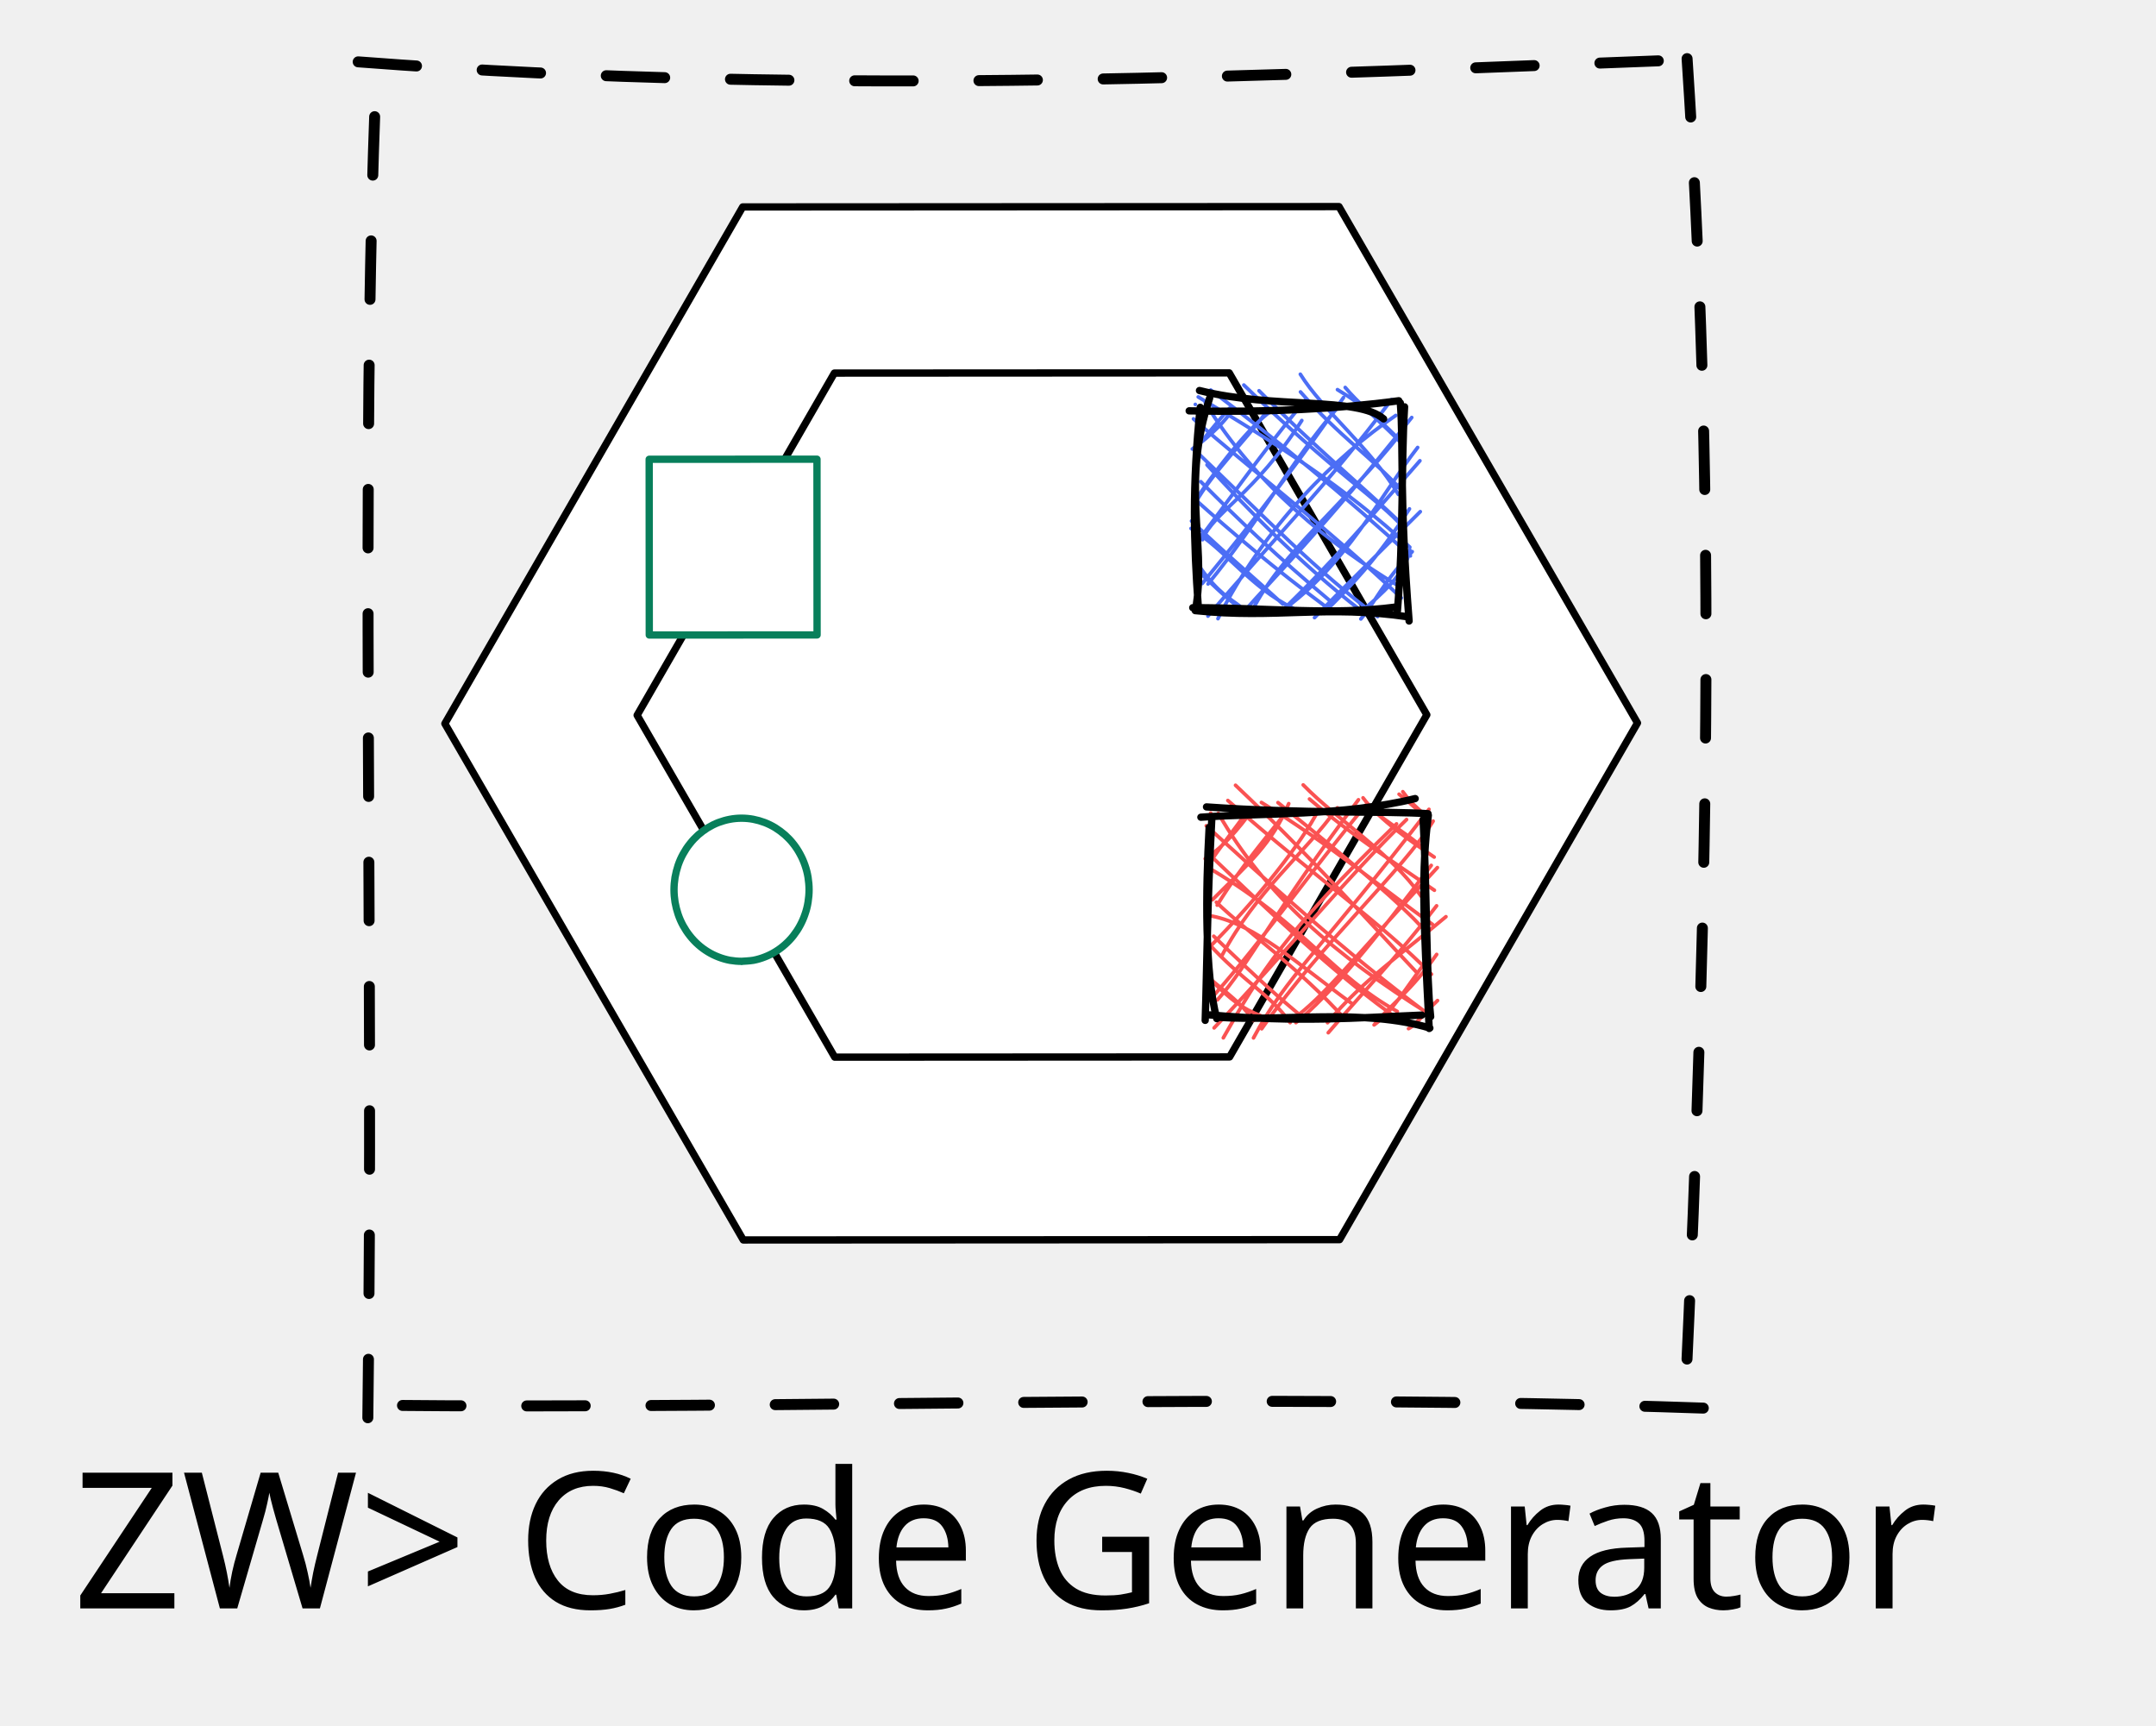
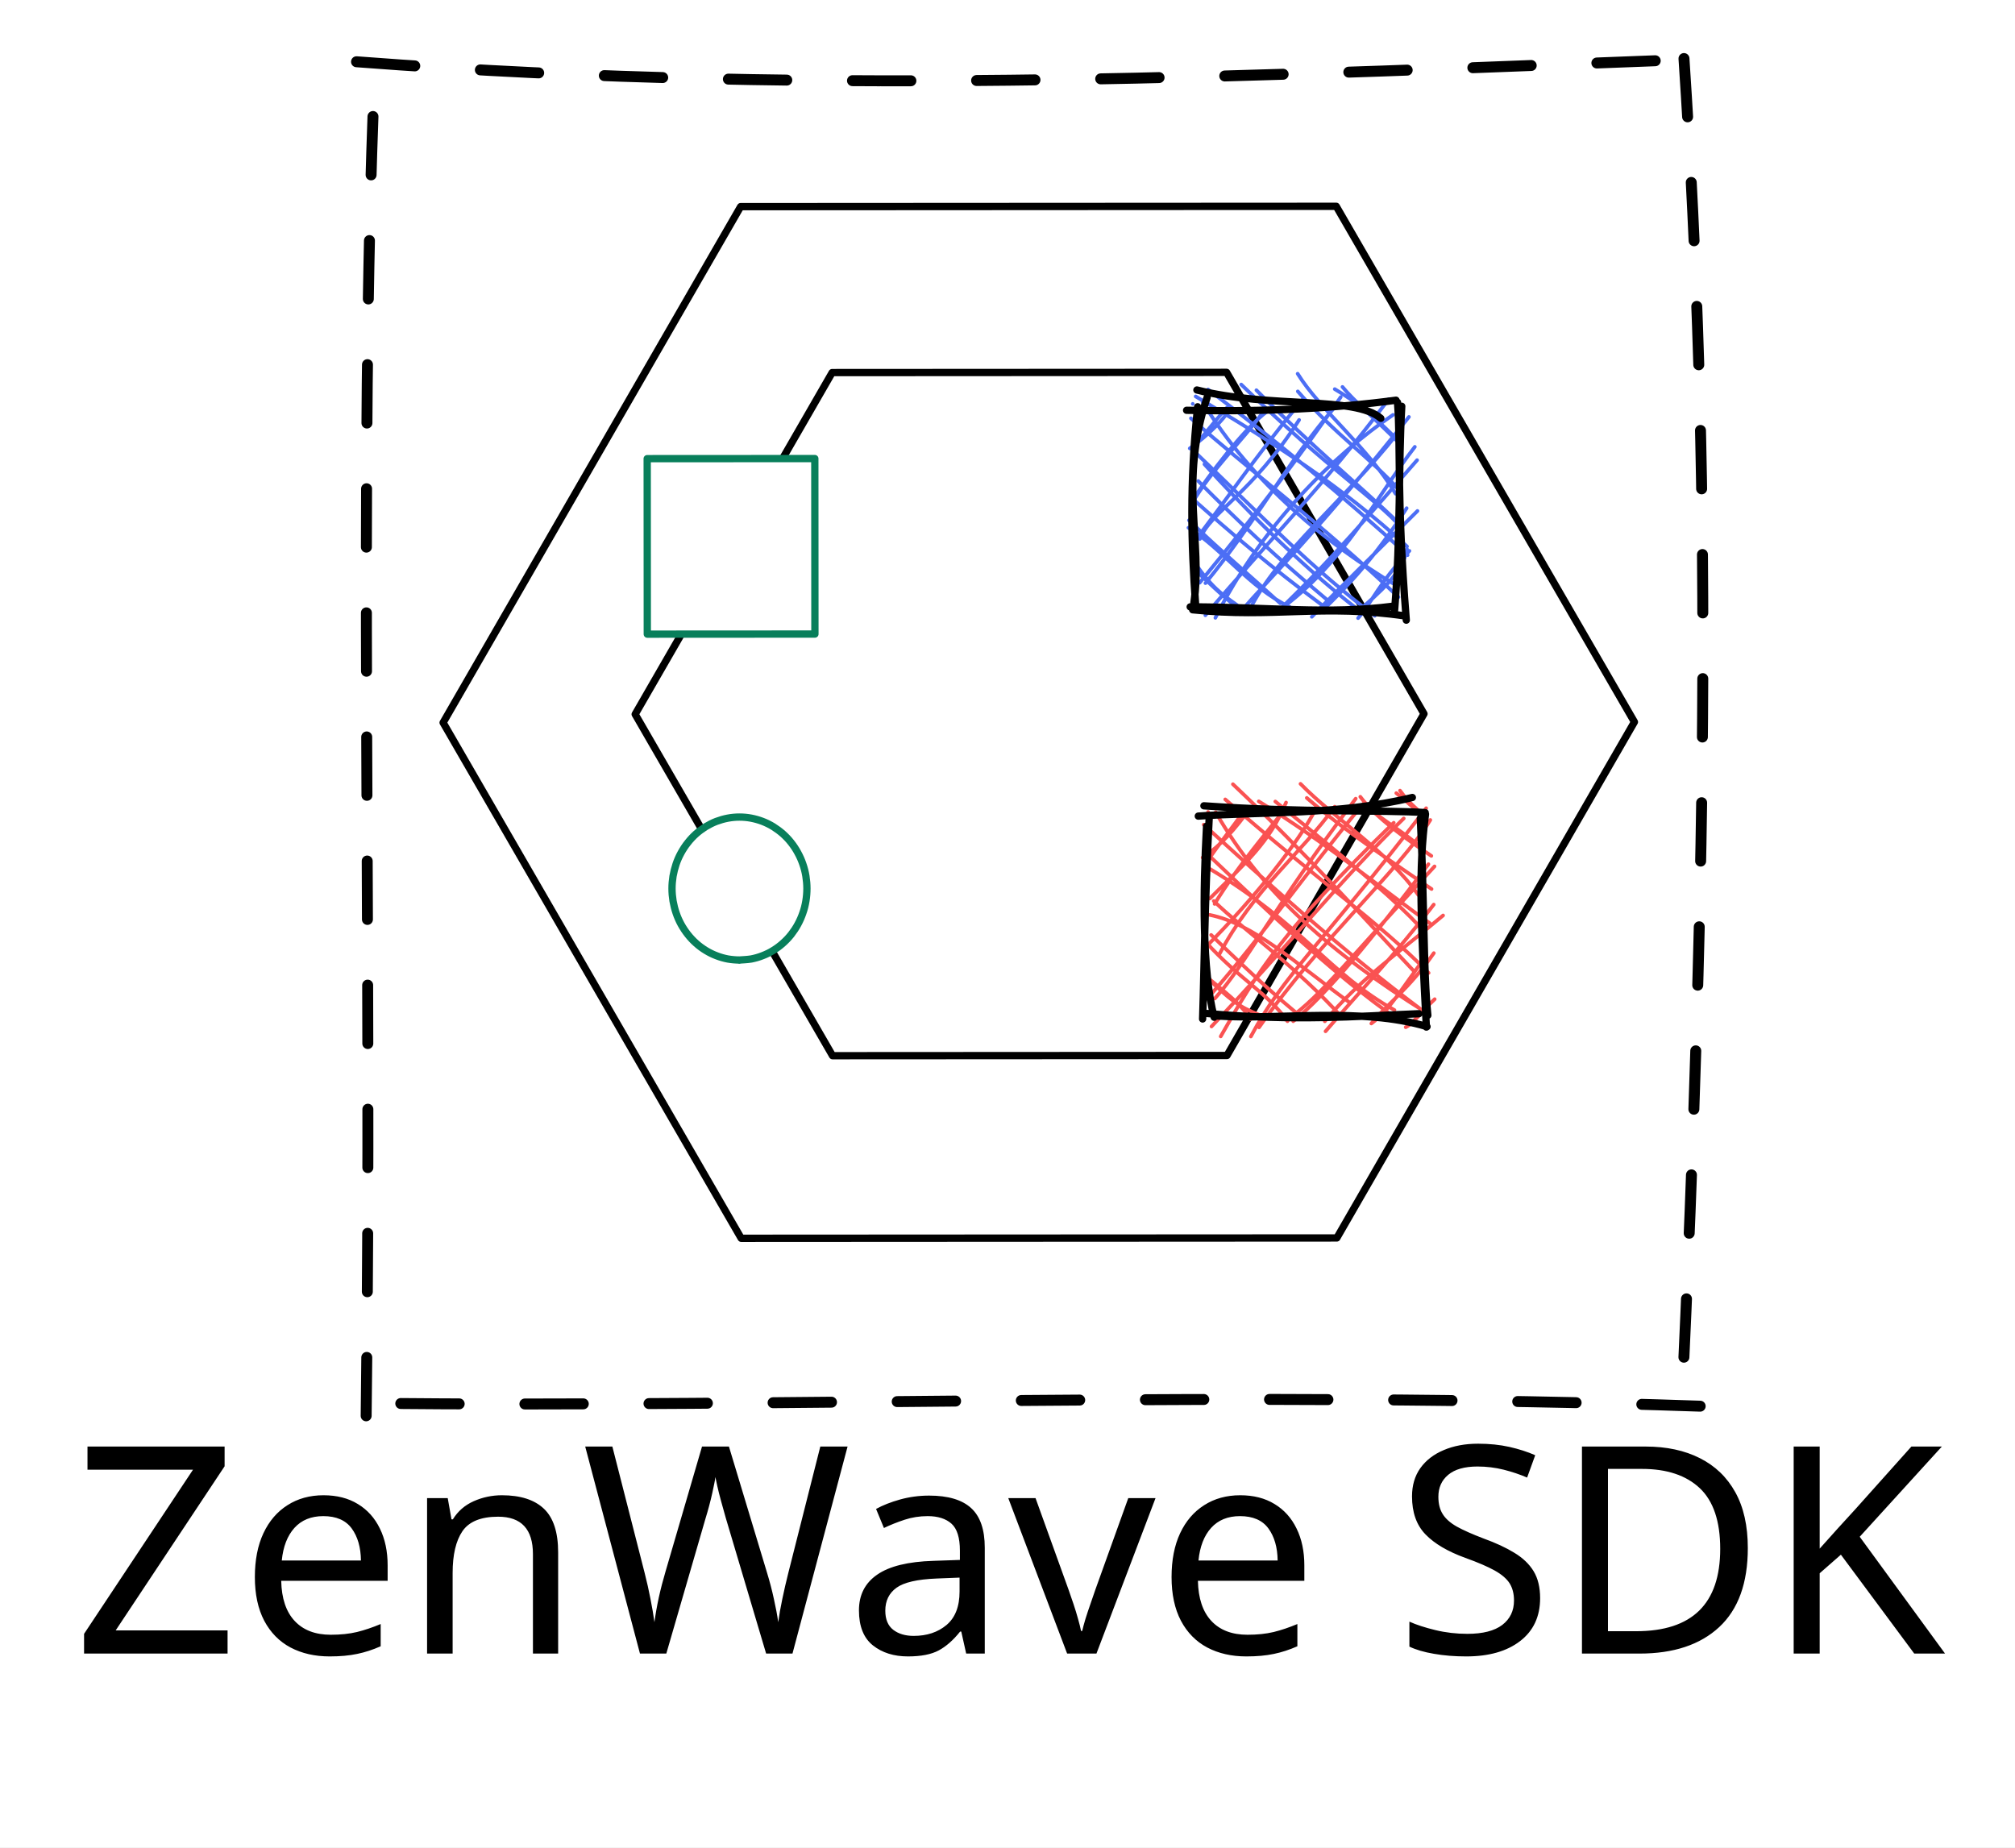
- <svg xmlns="http://www.w3.org/2000/svg" version="1.1" viewBox="0 0 295 236.029" width="295" height="236.029">
+ <svg xmlns="http://www.w3.org/2000/svg" version="1.1" viewBox="0 0 276.008 253.072" width="276.008" height="253.072">
  
-   eyJ2ZXJzaW9uIjoiMSIsImVuY29kaW5nIjoiYnN0cmluZyIsImNvbXByZXNzZWQiOnRydWUsImVuY29kZWQiOiJ4nO1aa1Piylx1MDAxNv3ur7A4X4dMv1x1MDAxZlN17y15qYCP4S23TllcdTAwMTFcdTAwMWGIXHUwMDA0gknja2r++9lBh1x1MDAwNFBxRqfOsepglZLe3Z2V7r3W3rvjt53d3Yy9m5nMl92Mue25vtdcdTAwMGbdm8ynuP3ahJFcdTAwMTdMwURcdTAwMTbXUTBcdTAwMGZ7i54ja2fRl8+fJ244Nnbmuz3jXFx70dz1Izvve4HTXHUwMDBiJp89aybR/+Lfx+7E/GdcdTAwMTZM+jZ0kptkTd+zQfhwL+ObiZnaXGJm/z9cXO/uflv8TqFcdTAwMGJNz7rToW9cdTAwMTZcdTAwMDNcdTAwMTamXHUwMDA0IMaarjdcdTAwMWZcdTAwMDfTXHUwMDA1WqZcdTAwMTXDTCi17OBFXHUwMDA1uJ81fbBcdTAwMGVcdTAwMDCzSSxxU6ZrvK9cdTAwMTaFTYo613ulXHUwMDEz3qn2iiq57cDz/bq981x1MDAxN7CiXHUwMDAwniaxRTZcZsam7fXtKIa11r5cdTAwMWPVd6ORSVxyXHUwMDBig/lwNDVRtDIomLk9z97FbVxiLVtcdTAwMWZcdTAwMTbhy27Sclx1MDAwYleCXHUwMDBiXHUwMDA3XHUwMDExJlx0QoQjzpPliMdcdTAwMTOKXHUwMDFjxlx1MDAxMMdcdTAwMDRzTlx1MDAwNOJsXHJZPvBhK1x1MDAwMNlcdTAwMWZo8UmgXbi98Vx1MDAxMPBN+8s+NnSn0cxccmHDkn43P55ZkfhWSFxuolxi3CpcdTAwMDEyMt5wZF/sXHUwMDEymcWmYM0xXHUwMDE1mlx1MDAxMLm0xFx1MDAxMGaH/cRBXHUwMDE2rcVs1a9cdTAwMTXrjaBxXFy408FcdTAwMWVvXbUul5hiVPnGcVx1MDAxMJXPmjJbu1x1MDAxY15aU0NcdTAwMDeVdIfhRdM7rp93ylx1MDAwNa80XHUwMDFj2Fqpe3BYT3dQo1x1MDAxMuflg3xrlFx1MDAwYm6i0uhcdTAwMTQ3c63Mo/3P9VxyXHUwMDFlueHscVx1MDAxZjNRfJFayHhccovrfp729ZRcdTAwMGKOj1x1MDAxNard8tHJoNApdt168VwiW0/jTlx1MDAxMcNccsPgJrO0fP/00rxu5Sw/of3+YXlm8+buVLXaPfO6eTdcdTAwMWV5Puu7XHUwMDBmJMJCYFx1MDAwMlx1MDAxYko0XHUwMDExZGn3velcdTAwMTiM07nvJ21Bb5zwbidcdTAwMDV4g/Aw/EmuUyTZc1xcl1ggzTVir+Z6K6hcdTAwMTTGI9aQg9FNKWy6Z2KqJu/K9bVRaaqjV1JcdTAwMWQ7XFxcIkKVklx1MDAxMiOtOFMr3JdMOVJxKSisvyR0nfvSkZorjihjXHUwMDE0pEG8hft/XGZcdTAwMDaDJ0jPsENBg1x1MDAxMVZKXGJEUjuUsF5QXHUwMDA3K8woIUqDIFx1MDAxM7JBe1x1MDAwMT9Kaoa30L6u2vlcXO5grzE7bZxWbO22ay/7XHUwMDFmhfbvSaCk2Y1sPphMPFx1MDAwYlx1MDAxM55cdTAwMDbe1K5cdTAwMGaMrFx1MDAxYtq9mNMj4/bXrWbaf9Y2i6db3YHk227ixIuL5fc/Pz3ZW1wiR3AtONKMgrtQnVx1MDAxZc1Q7KmUKyTBSVx1MDAwNOfsTdNhQlx1MDAxY6pcdTAwMDToXHUwMDA1wUJxrei26VaeZdNht1xyz67DXHUwMDExb4Pz8nw/v1rPbdVO+u9P6zFJYG3oMTynolImXHUwMDFktukxPlx1MDAxOfJSNPBJrTq8yvPcrbvvVj+cXHUwMDFlS4dcdTAwMTOFpdSIa6yWTvmgx4I5sUeB1FFcdTAwMDK7hn+DXHUwMDFla1xuXGI5QVx1MDAxOOKhUlgkXGJcdTAwMTI5RsqBhFx1MDAxMKIph4BJXHUwMDA1TXKtXHUwMDFmckxcYsGUM7EtXHUwMDBiO++LMutmo0a3K1x1MDAwZVF3yLJV9jUtpv/q9YfVayYgtZBcdTAwMDIhkFx1MDAxOcjZkzIr/lx1MDAxMOkgXGY5PFx1MDAxNFdaglx1MDAxN+mtXG704nRcbjuIKqaQgNxfSrpVb1flesOht8rrXHUwMDFhXHUwMDFhmaQtv1x1MDAwNGfLfD+/Wm/S61x1MDAxN1x1MDAwYmbKUvXwmmhTqTVTjL2+YI5aunx6VEX1QXXO7GFx5Lbu7j+YaFx1MDAwYs1cdTAwMWPIP2Fh4OHBh9aSaEVcdTAwMWTYU4XBomH/XqiflVx1MDAxY/CLX9Bswlx1MDAxY8RcdTAwMDBcdTAwMDAkXHUwMDFjXHUwMDE4I1xi6Fx0vqVoQ1x1MDAwNqGhwlx1MDAwMStcdTAwMTdEc5DnXHLRllJRSlmi+P9q9m8sUo3ve7PoaYrJVOBcXKOYVlx1MDAxOEOd81x1MDAxM2dSyphhJ7zq20JLXHUwMDBmp6zYO5Oo9eEoJlx1MDAxZFxyXHUwMDFmrFx1MDAxOaJcdTAwMTKtMoxS8G3CXHUwMDE4l1xujJyt43xcdTAwMDeGYe1wxVx1MDAxMFx1MDAwN0FcdTAwMTecaKmeqlKVwyCAXHUwMDAwRFxypbQgfCMtklxigzZyQv9l2ML0m1x1MDAxOfZiXHUwMDE4Y5g/XHUwMDFixrDGKD5D5K8vPo5cdTAwMWLt80N0f3/gllxu7aNcXOVcdTAwMWGH2b1nSNZcdTAwMGKDKMqOXFzbXHUwMDFivSfVfu30XHUwMDE3+OZoXHUwMDEwXHUwMDE0zjnhWq4zXHUwMDBiO0JIXGZcdTAwMWUvycpB+C/VXHUwMDFiLtyCPFx1MDAxMb60QyTwXHUwMDAyglx1MDAxN5Rcclx1MDAxMISeiF5Af1x1MDAwZeJcdTAwMDApXHUwMDEykcD1XHUwMDE0/1x1MDAxZblcdTAwMDXwIDWSeFvF8Vx1MDAxNWvXTse2W7humD1U3TO20/+HMGN5j5Xj19VT1XRe9+PEd699dDUrhNc392NcdTAwMWVcXNZw2ZZOt1x1MDAxZutunVeIkteo15pcdTAwMTV5dOWWxOx8v9gqv8O8uWbbL9/b9mWJTc+JmVx1MDAwZm8vXHUwMDA3/t94XFz8crqrOHpOJ1x1MDAxNFx1MDAwNGPJkSSvllx0YZrTgzN5qzFcdTAwMTe5q1xcvtapzG8+hExcYu1cdTAwMDD9XHUwMDE24VVBli9WdIJI7kjBNIp7XHUwMDAwg/mbdIL1hFx1MDAxOfAndEI6klGkXHUwMDA1XHUwMDE0XHUwMDE5XFytnFYnQlx1MDAxMVdyUHBcdTAwMDFeTbVkmyfFSFGMYq3bXCJcdTAwMTSX1XFxWIiKXGLnOyybm9fm15NOWlx1MDAwN4yqzb6ipmxXbImii6NmmFx1MDAxZHY+tpKYYYvLcjZSo/1eOVx1MDAxNDbMd1xu9Fx1MDAxZFx1MDAxOD9cdTAwMGbE6L56Ma5UXHUwMDBiJ+hqXCJcdLZXe+8wL6pcXHeO9dlx+zZoNvPexVx1MDAwMF9en/+NSmLNrX1KRCCVePbFXHUwMDEzXHUwMDExXHUwMDE4XCJcdTAwMWZi6NVcItI9Mvm76fnJ/tda7m5cdTAwMTapbIDLXHUwMDE3z4jIP+YlM1x1MDAxNlx1MDAwZSWQXHUwMDFkK1x1MDAxMtNPr+ZcdTAwMTmQjDlcdTAwMTC/KdTHRClM5JtcdTAwMGU2X3zJXGZStalcdTAwMWFcdTAwMTSvy1x1MDAwNEGKcSagVN5cIlx1MDAxM3aAroLmSTs77ElXzYtcdTAwMTeq04jSJO8yc5CvjPwxKnYvXHUwMDBiXbebL+9cdTAwMGZXkvnujbhsXHUwMDE0h1eF3LTf4Vx1MDAxN1TXOzbdoU0u6sXuVb523Vx1MDAxY3erd1x1MDAwMem2R+zj5eqJg1x1MDAwNlNb9+5cdTAwMTfOz6Gso5B7UiyUoDz19i/uVXInnr9IRJfNXHUwMDBiisUkaP93N1x1MDAxZvTN7r6ZmtD98e8gjz5cdTAwMTGZxTuH+Fx1MDAwNisj93xvXHUwMDE4XHUwMDEzMuObwSpTrddz/aXZXHUwMDA2qVXpXHUwMDAxXHUwMDEyXHUwMDE3plx1MDAwYlx1MDAwZjdcdTAwMGVMg9BcdTAwMWJ6U9dvPI/qQTB2XHUwMDFlN1wi485mdVx1MDAwYitcdL1cdTAwMWbkXHUwMDAz/MrrPy5HMnfm2jM3uafL07hC3XlcdTAwMTShmO0m3qpv33e+/1x1MDAwNUbGdfYifQ==
+   eyJ2ZXJzaW9uIjoiMSIsImVuY29kaW5nIjoiYnN0cmluZyIsImNvbXByZXNzZWQiOnRydWUsImVuY29kZWQiOiJ4nO1Za0/bSFx1MDAxNP3Or0Ds18ad96PSakVe5ZFSyFx1MDAwM9KsVpWJJ46JY1x1MDAwN3vCo1X/+15cdTAwMWJcdTAwMWGbXHUwMDEwXGItVCu0XHUwMDA1XHTiuTPjm7n3nHuu/XVjc3PLXs/M1rvNLXM1dMPAS9zLrTfZ+IVJ0iCOwETy6zSeJ8N85tjaWfru7dupm0yMnYXu0DhcdTAwMTdBOnfD1M69IHaG8fRtYM00/Sv7e+BOzZ+zeOrZxCluUjFeYOPk5l4mNFNcdTAwMTPZXHUwMDE0dv9cdTAwMWKuNze/5n9L3iVmaN3IXHUwMDBmTb4gN1x1MDAxNVx1MDAwZWKC2fLwQVx1MDAxY+XeKoUlR1x1MDAwNOPFhCCtw/2s8cA6XHUwMDAyn01hyYa2XHUwMDA2JjiyKOlR1L/Ybn7k/dawoYrbjoIw7NjrMHcrjeHbXHUwMDE0ttQm8cScXHUwMDA0nlx1MDAxZGduLY0vVnluOjalZUk898eRSdM7i+KZO1xm7HU2htBi9OZcdTAwMTDebVx1MDAxNiNXcCW4dITGlFx0hLDAUi2s2XpCtMNcdTAwMTjicE6cXHUwMDEzgThb8qxcdTAwMTaHXHUwMDEwXG7w7Fx1MDAwZpT/XHUwMDE0rp26w4lcdTAwMGb+Rd5ijk3cKJ25XHRcdTAwMDSsmHf5/Tsrkt1cbklBXHUwMDE0gVvRxYyxXHT8sX10SmryoGDNMVx1MDAxNZpcdTAwMTC5sGQuzHa9XCJB8tFGpVx1MDAxNbZcdTAwMWKdbtw9qF/reJtcdTAwMWafXHUwMDFmny18yryqdVx1MDAwZuJ071NPVtpn/pk1bbSzX57gn/aCg87n/l49aPoj225cdTAwMGV2djvlXHRq3OR8b6d2PK7Gl2lzfIh71eOtW/s/5VxiRt5tXHUwMDA0o3lcdTAwMThcdTAwMTbnl1x1MDAxOVx1MDAxYaX0LtbMZ557k4VYKIJcdTAwMTVGmlwiQVx1MDAxNvYwiCbL24XxcFIkbj767c1qxMDylWChSPOHwIK1XHUwMDEyXGJzJvST0XJcdTAwMWPv1ydj1pWj8WUz6bmfRKSmL4qWpVVlsKAnglx1MDAwNTtcXFwiQpWSXHUwMDEyTllxpu6gXHUwMDA3XGLCYVx1MDAxY+xaI0pcdTAwMTRfQlx1MDAwZlx1MDAxNY7UXFxxRFx1MDAxOaOIc/FcdTAwMWP0/DFcdTAwMWGNVsCGYYdiiD9WSlxiRCRbgVx1MDAxYkFcdTAwMWTIXHUwMDEyRlx0UVx1MDAxYTNByD3gXGL4VVIzvFx1MDAwNjhcdTAwMWR1UqtWd7a7s8Pu4b5tX1xy7Jn3P1x1MDAwMk4x7Ka2XHUwMDE2T6eBhVxyXHUwMDBm4yCyy1x1MDAwYlPrJnY7SeLLsXG9ZauJvFx1MDAwN22zbLu7XHUwMDA3X3zaLHI3v1h8/ufNytlcdTAwMTI5gmvBkWZcdTAwMTSyhOryaoayXHUwMDA0pVxcIVx0uSE4Z8/aXHUwMDBlXHUwMDEz4lAgXHUwMDAyyVxiXHUwMDFjMNeKrtvuzne5n6frlleW3Vx1MDAxMc9z5/H9fvy0XHUwMDFlXG7VRvn/XHUwMDBm8zDhcnl4wcOYciyppE9XLfijz5vpKCTtln9e49Ur973bem08zLSDNVNcYmZcdTAwMTCmSqIu52HIqyylgOIogbDhX8DDmoKHnCCMXHUwMDA1XHUwMDAy5Viqg1x1MDAwNVxyI+WAlKJIclx1MDAwZeVC0Fwiit9pmFx1MDAxMFx1MDAwMlx1MDAwMWRinX757Ik9Nqik3cFA7KKBzyotdlQm0d88/X34tfA0XHUwMDAzraAkqHCgXHUwMDE3XHUwMDEwuZqWV1x1MDAxM+kgXGaiVyilJSSPXss8j26nsFx1MDAwM0hcdTAwMDG4XGJcdTAwMTDLUtK1PHuXpu/l8VpaXfJGXHUwMDE2KuWn3Fmz34+f1rN4+tFcdTAwMGWTQil5iKylVFxmXHRJiz5mXHUwMDFkV6fHeu/wQ1x1MDAwYnVGrTmzu42xe3z95ZVxtdDCgeBo4GzCIHmWNDP0eFx1MDAxMFOAPERcdTAwMGXi90jDqeSIn/5cdTAwMDRVXHUwMDEz5iBcdTAwMDZaXHUwMDAzhFx1MDAwNsZcYlxueeHBgqtBOWiBNFi5IJpcdTAwMDMr3+NqiFx1MDAxZaWUXHUwMDE10f1N1S/fi5owXGZm6WpkSaVcdTAwMWVCXHUwMDE2QVx1MDAwMHzoyCh/MrSUMX4/Ofds/Vj7XHUwMDExa1xmP0l0/OqgpVx1MDAxZCFcdTAwMDRnnCqUKZ070KJcdTAwMTQ7XHUwMDAwOcYl6CTJ2bKjL1x1MDAwMC2sXHUwMDFkXHUwMDBlnMZR5lx1MDAwNUBcXK3qRpXDoHKAXFzTQlx1MDAxMlFcdTAwMTazt9CSXGIzpqCt/lxyrV9cYq1Hy1x1MDAxNsPywbJcdTAwMDVcdTAwMTJcdTAwMTeyjzHy9Gc9XHUwMDA33ZPPu+jLl1x1MDAxZLdZP/lQ3b/ASWX7XHUwMDAxcFxykzhNK2PXXHUwMDBlxy9cdLGfezxcbmrEXHUwMDExXGYkPeaIQOu3jChoXHUwMDE34TAg0yXUslx1MDAxMlx1MDAxZv1UX+FywsmKeqVcdTAwMWRcIlx1MDAwMVx1MDAwZlCtoD2AqrOiXFxJR3NgXHUwMDA10EREXHUwMDAyxku4u8VcdTAwMTS4XHUwMDA3lCjxus7iXGJr10ZcdTAwMTM7qF90zTZqbVx1MDAxYtv3fiNcdTAwMDJirSR+XGJcdTAwMTFcdTAwMDRjJcFcdTAwMTH5ZEBcYtOLdj7JK425qJ5Xa+3+/vzydVx1MDAwMFx1MDAwMmpcdTAwMTDjKHv0w6kg+Fx1MDAwZSAgT1x1MDAxZCmYRpClkGuKP1x1MDAwYlx1MDAxMGwozIivXHUwMDAwhHQko0hDuWNcXElCVyFcIutRoJWQMImC1rz/yFx1MDAxMymKXHUwMDExIG6dgDtrTVx1MDAxYX49bSBcXOuzSnXenl9M++WEN6o9O0I9ebJvm1x1MDAxNJ1+6CVcdTAwMTW//z+BjDVXdlx1MDAxNVpcYtNcdTAwMGbWXHUwMDBmhUE2Q2DQk9Ey+GBq19Hnj++P2tXrWaoqMd47fVFt9lx1MDAwYl6sgc7BQjDMKZRcdTAwMDdSethznddX7mBonYnWXG5cdTAwMDNcdTAwMDc8XHUwMDBiKI++VyNcXDhcYvCIXHS/j1x1MDAxMiZcdTAwMWQqXHUwMDA1XHUwMDA1bySSoMZKL3i+11xypFx1MDAxOGdCkHUwsSN0XHUwMDFl9z6eVPyhdNW8car63bSc5Fx1MDAwM2Z2avvjcIJcdTAwMWGDs/rAXHUwMDFk1Pbe+3fU2uBSnHVcdTAwMWL+eb1cdTAwMWF5fX5Kdadvy1x1MDAxM07IaacxOK+1L3qTQes6JoOTMfuvcFx1MDAwNMVcdTAwMTgq7Vx1MDAwZuCoSNc4sp3gS5YyVDuScFxmtZlcdMxQ6eVNNqnpToMw11x1MDAxOYvhXHUwMDFjb/mr5ujEvTCbnXohV3Pjdlx1MDAxOPhcdTAwMTlcdTAwMDC3QjO6i0xcdTAwMWJcZt1wYbbxrLBcdTAwMGXhZm5cdTAwMTCZZPfeM644XHT8IHLD7mM3zp5U7yz0vYN19nKWXHUwMDAy/yqOQXiUcjc1+VPtrJze8MrGbWC23NmsY+GIwXbDMpBngXd7ToVLW1x1MDAxN4G5rK7uR7KWZOOWqzJSMFlcZr9+2/j2L6pLyCkifQ==
  <defs>
-     <style>
+     <style class="style-fonts">
      @font-face {
        font-family: "Virgil";
-         src: url("https://unpkg.com/@excalidraw/excalidraw@0.12.0-32d8221/dist/excalidraw-assets/Virgil.woff2");
+         src: url("https://file%2B.vscode-resource.vscode-cdn.net/c%3A/Users/ivan.garcia/.vscode/extensions/pomdtr.excalidraw-editor-3.5.1/public//dist/excalidraw-assets/Virgil.woff2");
      }
      @font-face {
        font-family: "Cascadia";
-         src: url("https://unpkg.com/@excalidraw/excalidraw@0.12.0-32d8221/dist/excalidraw-assets/Cascadia.woff2");
+         src: url("https://file%2B.vscode-resource.vscode-cdn.net/c%3A/Users/ivan.garcia/.vscode/extensions/pomdtr.excalidraw-editor-3.5.1/public//dist/excalidraw-assets/Cascadia.woff2");
      }
    </style>
  </defs>
-   <g stroke-linecap="round" transform="translate(49.6992 10) rotate(0 91.22004 91.22004)">
+   <rect x="0" y="0" width="276.008" height="253.072" fill="#ffffff" />
+   <g stroke-linecap="round" transform="translate(49.52493 10) rotate(0 91.22004 91.22004)">
    <path d="M-0.69 -1.54 C63.97 3.41, 127.12 0.18, 183.01 -1.9 M181.14 -1.98 C184.86 54.44, 184.42 105.68, 180.76 184.19 M183.36 182.63 C120.84 180.48, 59.56 182.83, 0.3 182.23 M0.63 183.95 C1.5 118.51, -0.45 54, 1.77 0.65" stroke="#000000" stroke-width="1.5" fill="none" stroke-dasharray="8 9" />
  </g>
  <g stroke-linecap="round">
-     <g transform="translate(142.4602 17.35534) rotate(89.96806 0 81.59072)" fill-rule="evenodd">
+     <g transform="translate(142.286 17.35534) rotate(89.96806 0 81.59072)" fill-rule="evenodd">
      <path d="M0 0 L70.66 40.8 L70.66 122.39 L0 163.18 L-70.66 122.39 L-70.66 40.8 L0 0" stroke="none" stroke-width="0" fill="#fff" fill-rule="evenodd" />
      <path d="M0 0 C22.17 12.8, 44.35 25.6, 70.66 40.8 M0 0 C22.91 13.23, 45.82 26.45, 70.66 40.8 M70.66 40.8 C70.66 73.08, 70.66 105.36, 70.66 122.39 M70.66 40.8 C70.66 65.6, 70.66 90.41, 70.66 122.39 M70.66 122.39 C48.1 135.41, 25.53 148.44, 0 163.18 M70.66 122.39 C52.14 133.08, 33.62 143.77, 0 163.18 M0 163.18 C-27.69 147.19, -55.39 131.2, -70.66 122.39 M0 163.18 C-18.8 152.32, -37.61 141.47, -70.66 122.39 M-70.66 122.39 C-70.66 101.88, -70.66 81.37, -70.66 40.8 M-70.66 122.39 C-70.66 93.45, -70.66 64.51, -70.66 40.8 M-70.66 40.8 C-46.78 27.01, -22.9 13.22, 0 0 M-70.66 40.8 C-48.39 27.94, -26.11 15.08, 0 0 M0 0 C0 0, 0 0, 0 0 M0 0 C0 0, 0 0, 0 0" stroke="#000000" stroke-width="1" fill="none" />
    </g>
  </g>
+   <mask />
  <g stroke-linecap="round">
-     <g transform="translate(141.2027 43.78845) rotate(89.96806 5.684341886080802e-14 54.02565)" fill-rule="evenodd">
+     <g transform="translate(141.0284 43.78845) rotate(89.96806 5.684341886080802e-14 54.02565)" fill-rule="evenodd">
      <path d="M0 0 L46.79 27.01 L46.79 81.04 L0 108.05 L-46.79 81.04 L-46.79 27.01 L0 0" stroke="none" stroke-width="0" fill="#fff" fill-rule="evenodd" />
      <path d="M0 0 C10.13 5.85, 20.26 11.7, 46.79 27.01 M0 0 C14.81 8.55, 29.61 17.1, 46.79 27.01 M46.79 27.01 C46.79 42.9, 46.79 58.78, 46.79 81.04 M46.79 27.01 C46.79 44.23, 46.79 61.45, 46.79 81.04 M46.79 81.04 C28.91 91.36, 11.03 101.68, 0 108.05 M46.79 81.04 C31.06 90.12, 15.34 99.2, 0 108.05 M0 108.05 C-18.53 97.35, -37.06 86.65, -46.79 81.04 M0 108.05 C-9.7 102.45, -19.41 96.85, -46.79 81.04 M-46.79 81.04 C-46.79 67.54, -46.79 54.04, -46.79 27.01 M-46.79 81.04 C-46.79 65.04, -46.79 49.05, -46.79 27.01 M-46.79 27.01 C-31.13 17.98, -15.48 8.94, 0 0 M-46.79 27.01 C-29.85 17.24, -12.92 7.46, 0 0 M0 0 C0 0, 0 0, 0 0 M0 0 C0 0, 0 0, 0 0" stroke="#000000" stroke-width="1" fill="none" />
    </g>
  </g>
-   <g stroke-linecap="round" transform="translate(88.29083 63.3643) rotate(89.96806 12.02082 11.48045)">
+   <mask />
+   <g stroke-linecap="round" transform="translate(88.11656 63.3643) rotate(89.96806 12.02082 11.48045)">
    <path d="M0 0 L24.04 0 L24.04 22.96 L0 22.96" stroke="none" stroke-width="0" fill="#fff" />
    <path d="M0 0 C6.38 0, 12.76 0, 24.04 0 M0 0 C5.65 0, 11.3 0, 24.04 0 M24.04 0 C24.04 7.95, 24.04 15.89, 24.04 22.96 M24.04 0 C24.04 7.61, 24.04 15.22, 24.04 22.96 M24.04 22.96 C14.85 22.96, 5.65 22.96, 0 22.96 M24.04 22.96 C15.38 22.96, 6.72 22.96, 0 22.96 M0 22.96 C0 16.38, 0 9.81, 0 0 M0 22.96 C0 16.31, 0 9.66, 0 0" stroke="#087f5b" stroke-width="1" fill="none" />
  </g>
-   <g stroke-linecap="round" transform="translate(91.6744 112.4839) rotate(89.96806 9.792025 9.23776)">
+   <g stroke-linecap="round" transform="translate(91.50013 112.4839) rotate(89.96806 9.792025 9.23776)">
    <path d="M19.58 9.24 C19.58 9.77, 19.53 10.32, 19.44 10.84 C19.34 11.37, 19.19 11.89, 18.99 12.4 C18.8 12.9, 18.56 13.39, 18.27 13.86 C17.99 14.32, 17.66 14.77, 17.29 15.18 C16.93 15.59, 16.52 15.97, 16.09 16.31 C15.65 16.66, 15.18 16.97, 14.69 17.24 C14.2 17.51, 13.67 17.74, 13.14 17.92 C12.61 18.1, 12.05 18.24, 11.49 18.34 C10.93 18.43, 10.36 18.48, 9.79 18.48 C9.23 18.48, 8.65 18.43, 8.09 18.34 C7.53 18.24, 6.98 18.1, 6.44 17.92 C5.91 17.74, 5.39 17.51, 4.9 17.24 C4.41 16.97, 3.93 16.66, 3.5 16.31 C3.06 15.97, 2.66 15.59, 2.29 15.18 C1.93 14.77, 1.6 14.32, 1.31 13.86 C1.03 13.39, 0.78 12.9, 0.59 12.4 C0.4 11.89, 0.25 11.37, 0.15 10.84 C0.05 10.32, 0 9.77, 0 9.24 C0 8.7, 0.05 8.16, 0.15 7.63 C0.25 7.11, 0.4 6.58, 0.59 6.08 C0.78 5.58, 1.03 5.08, 1.31 4.62 C1.6 4.16, 1.93 3.71, 2.29 3.3 C2.66 2.89, 3.06 2.5, 3.5 2.16 C3.93 1.82, 4.41 1.5, 4.9 1.24 C5.39 0.97, 5.91 0.74, 6.44 0.56 C6.98 0.37, 7.53 0.23, 8.09 0.14 C8.65 0.05, 9.23 0, 9.79 0 C10.36 0, 10.93 0.05, 11.49 0.14 C12.05 0.23, 12.61 0.37, 13.14 0.56 C13.67 0.74, 14.2 0.97, 14.69 1.24 C15.18 1.5, 15.65 1.82, 16.09 2.16 C16.52 2.5, 16.93 2.89, 17.29 3.3 C17.66 3.71, 17.99 4.16, 18.27 4.62 C18.56 5.08, 18.8 5.58, 18.99 6.08 C19.19 6.58, 19.34 7.11, 19.44 7.63 C19.53 8.16, 19.56 8.97, 19.58 9.24 C19.61 9.51, 19.61 8.97, 19.58 9.24" stroke="none" stroke-width="0" fill="#fff" />
    <path d="M19.58 9.24 C19.58 9.77, 19.53 10.32, 19.44 10.84 C19.34 11.37, 19.19 11.89, 18.99 12.4 C18.8 12.9, 18.56 13.39, 18.27 13.86 C17.99 14.32, 17.66 14.77, 17.29 15.18 C16.93 15.59, 16.52 15.97, 16.09 16.31 C15.65 16.66, 15.18 16.97, 14.69 17.24 C14.2 17.51, 13.67 17.74, 13.14 17.92 C12.61 18.1, 12.05 18.24, 11.49 18.34 C10.93 18.43, 10.36 18.48, 9.79 18.48 C9.23 18.48, 8.65 18.43, 8.09 18.34 C7.53 18.24, 6.98 18.1, 6.44 17.92 C5.91 17.74, 5.39 17.51, 4.9 17.24 C4.41 16.97, 3.93 16.66, 3.5 16.31 C3.06 15.97, 2.66 15.59, 2.29 15.18 C1.93 14.77, 1.6 14.32, 1.31 13.86 C1.03 13.39, 0.78 12.9, 0.59 12.4 C0.4 11.89, 0.25 11.37, 0.15 10.84 C0.05 10.32, 0 9.77, 0 9.24 C0 8.7, 0.05 8.16, 0.15 7.63 C0.25 7.11, 0.4 6.58, 0.59 6.08 C0.78 5.58, 1.03 5.08, 1.31 4.62 C1.6 4.16, 1.93 3.71, 2.29 3.3 C2.66 2.89, 3.06 2.5, 3.5 2.16 C3.93 1.82, 4.41 1.5, 4.9 1.24 C5.39 0.97, 5.91 0.74, 6.44 0.56 C6.98 0.37, 7.53 0.23, 8.09 0.14 C8.65 0.05, 9.23 0, 9.79 0 C10.36 0, 10.93 0.05, 11.49 0.14 C12.05 0.23, 12.61 0.37, 13.14 0.56 C13.67 0.74, 14.2 0.97, 14.69 1.24 C15.18 1.5, 15.65 1.82, 16.09 2.16 C16.52 2.5, 16.93 2.89, 17.29 3.3 C17.66 3.71, 17.99 4.16, 18.27 4.62 C18.56 5.08, 18.8 5.58, 18.99 6.08 C19.19 6.58, 19.34 7.11, 19.44 7.63 C19.53 8.16, 19.56 8.97, 19.58 9.24 C19.61 9.51, 19.61 8.97, 19.58 9.24" stroke="#087f5b" stroke-width="1" fill="none" />
  </g>
-   <g stroke-linecap="round" transform="translate(165.6539 111.2266) rotate(0 14.63743 13.97944)">
+   <g stroke-linecap="round" transform="translate(165.4797 111.2266) rotate(0 14.63743 13.97944)">
    <path d="M0 0 C0 0, 0 0, 0 0 M0 0 C0 0, 0 0, 0 0 M-0.75 6.25 C0.83 5.22, 2.7 3.61, 5.18 0.28 M0.07 6.51 C1.53 4.32, 3.57 1.87, 4.78 0.03 M0.24 11.86 C5.27 6.84, 8.38 4.2, 10.68 -1.29 M0.89 12.6 C4.23 7.14, 8.31 2.55, 10.21 -0.02 M1.51 19.55 C6.3 10.52, 12.75 5.71, 17.34 -0.72 M-0.39 18.58 C6.79 11.38, 12.48 3.96, 14.68 -0.28 M0.92 25.56 C5.16 20.87, 8.71 13.45, 20.22 -1.82 M0.59 24.77 C7.31 17.12, 13.51 8.22, 21.2 -1.06 M1.73 30.75 C6.8 21.81, 10.1 16.38, 25.43 1.48 M0.47 29.39 C10.24 19.16, 18.63 8.78, 26.8 0.89 M5.86 30.76 C10.36 22.29, 14.99 18.83, 29.87 -0.51 M6.98 29.51 C15.38 17.53, 26.22 7.97, 30.44 1.1 M11.66 28.67 C16.21 25.08, 22.66 17.14, 30.18 7.16 M11.07 28.32 C15.52 25.14, 19.3 20.09, 31.02 7.46 M15.99 28.68 C20.74 22.93, 26.36 19.11, 32.19 14.18 M16.09 30.05 C20.53 24.86, 25.53 19.68, 30.91 12.69 M22.49 28.82 C24.55 26.33, 27.53 24.22, 30.92 19.34 M22.36 28.98 C24.97 27.07, 26.52 24.14, 29.89 19.72 M27.07 29.49 C28.58 28.71, 28.5 27.68, 30.74 25.94 M27.65 29.08 C28.5 28.51, 29.1 27.48, 31.04 25.65 M-0.26 27.73 C-0.26 27.73, -0.26 27.73, -0.26 27.73 M-0.26 27.73 C-0.26 27.73, -0.26 27.73, -0.26 27.73 M6.94 27.76 C4.28 26.74, 2.94 25.69, -0.16 22.66 M5.84 28.39 C4.51 26.49, 3.69 25.76, -0.15 22.63 M10.87 28.67 C8.14 24.76, 4.39 23.03, -0.4 17.73 M12.48 27.86 C9.33 25.22, 7.03 23.23, 0.42 16.85 M19.31 26.05 C11.67 20.47, 6.16 15.29, 0.2 14.1 M18.45 28.26 C12.02 21.12, 4.95 16.25, 0.78 12.2 M25.53 27.14 C16.57 22.14, 12.99 15.48, 0.31 7.84 M24.87 27.64 C19.2 23.51, 13.6 18.86, 0.41 6.24 M29.74 27.4 C17.23 19.56, 7.48 11.3, 1.04 0.03 M29.73 27.48 C18.11 18.83, 7.69 9.27, -0.6 1.74 M28.25 21.87 C22.14 15.43, 13.75 5.97, 3.4 -3.8 M30.21 22.05 C23.42 15.09, 14.91 9.27, 2.35 -1.72 M30.35 15.23 C24.49 11.09, 16.03 4.09, 6.94 -1.45 M28.93 15.65 C25.96 12.45, 21.09 8.16, 9.21 -1.43 M28.79 11.37 C24.61 5.39, 17.36 0.96, 12.66 -3.85 M30.61 10.56 C24.9 6.6, 19.25 3.01, 13.52 -1.92 M29.64 5.41 C28.17 3.69, 26 2.56, 21.25 -1.01 M30.58 6.02 C27.39 3.86, 23.06 0.9, 20.85 -2.08 M29.49 0.67 C28.81 -0.49, 27.9 -0.68, 26.29 -2.92 M29.79 0.83 C28.79 0.04, 27.93 -0.83, 25.78 -2.58" stroke="#fa5252" stroke-width="0.5" fill="none" />
    <path d="M-1.34 0.57 C6.91 -0.03, 18.1 0.44, 27.98 -1.98 M-0.57 -0.84 C12.55 0.1, 24.3 -0.29, 29.74 0.09 M29.78 0.3 C28.81 8, 29.1 14.34, 29.9 29.47 M29.07 0.89 C29.61 11.05, 29.48 21.99, 30.1 27.86 M29.99 29.41 C20.92 26.7, 9.79 28.53, 1.21 27.95 M28.88 27.64 C19.93 28, 12.18 28.7, -0.14 27.61 M0.83 28.12 C-0.83 21.75, -0.69 10.73, -0.21 1.96 M-0.75 28.36 C-0.49 20.5, -0.5 13.09, 0.16 0.67" stroke="#000000" stroke-width="1" fill="none" />
  </g>
-   <g stroke-linecap="round" transform="translate(163.5529 55.3244) rotate(0 13.87155 14.02866)">
+   <g stroke-linecap="round" transform="translate(163.3786 55.3244) rotate(0 13.87155 14.02866)">
    <path d="M0 0 C0 0, 0 0, 0 0 M0 0 C0 0, 0 0, 0 0 M-0.41 6.1 C2.26 4.21, 4.35 1.95, 4.91 0.96 M-0.15 6.19 C1.17 4.79, 2.22 3.28, 4.66 0.54 M-0.04 13.55 C2.32 9.33, 7.09 4.67, 9.38 1.47 M0.7 12.1 C4 7.32, 8.18 2.29, 10.65 0.72 M0.98 18.51 C2.44 14.77, 8.11 12.32, 14.57 2.2 M0.01 19.1 C4.23 13.7, 8.23 7.69, 15.01 -0.55 M1.74 24.56 C8.73 16.06, 12.98 7.92, 19.51 0.39 M0.95 24.5 C8.69 15.11, 15.19 6.46, 20.27 -0.93 M3.1 29.31 C9.44 16.68, 19.32 7.01, 27.43 1.51 M1.73 28.96 C9.92 19.29, 17.95 11.2, 26.84 -0.64 M7.73 28.31 C11.73 20.3, 20.72 13.32, 28.01 4.09 M6.49 28.54 C10.58 23.81, 17.12 17.48, 29.61 1.79 M11.68 28.36 C20.67 21.98, 25.31 12.46, 30.42 5.89 M11.33 28.73 C18.98 21.44, 24.78 14.48, 30.73 7.71 M16.31 29.17 C19.68 25.66, 24.98 20.46, 30.78 14.67 M17.69 28.39 C21.22 24.92, 24.75 21.34, 29.3 14.29 M22.5 28.54 C25.5 25.92, 28.86 23.07, 29.34 19.89 M22.65 29.35 C24.61 27.09, 25.62 24.39, 29.68 20.14 M-0.31 27.79 C-0.31 27.79, -0.31 27.79, -0.31 27.79 M-0.31 27.79 C-0.31 27.79, -0.31 27.79, -0.31 27.79 M6.06 27.57 C5.05 26.76, 3.12 25.8, 0.72 22.39 M5.93 27.74 C4.08 26.38, 1.91 24.18, 0.06 22.51 M11.99 27.32 C7.98 23.66, 3.85 20.17, -0.52 15.95 M13.32 27.85 C7.63 25.07, 4.17 19.95, -0.59 16.97 M18.62 27.03 C11.2 20.82, 6.11 15.97, 0.75 10.57 M17.67 27.53 C11.03 22.6, 5.22 17.71, -0.28 12.77 M22.72 28.25 C14.4 21.85, 6.2 13.37, 1.6 8.27 M24.93 29.03 C16.3 22.53, 10.04 15.94, -0.29 6.03 M27.68 24.75 C18.76 19.41, 8.16 11, 1.35 -0.26 M28.18 26.47 C18.16 16.91, 7.39 8.76, -0.25 1.98 M29.35 19.53 C20.43 11.3, 11.04 5.29, 0.4 -1.02 M29.43 20.72 C20.7 12.68, 10.86 4.62, 2.1 -1.97 M28.41 16.79 C25.25 13.11, 18.91 9.28, 6.64 -2.65 M28.59 16.67 C22.2 10.57, 17.02 6.46, 8.72 -1.87 M27.78 12.31 C23.95 5.89, 17.44 0.83, 14.37 -4.13 M28.19 11.72 C24.36 7.44, 19.6 4.27, 14.39 -1.71 M28.55 5.45 C25.62 2.51, 23.57 0.45, 19.45 -2.02 M28.1 5.19 C24.89 1.98, 22 -0.49, 20.51 -2.32" stroke="#4c6ef5" stroke-width="0.5" fill="none" />
    <path d="M0.57 -1.9 C10.79 0.67, 22.2 -1.11, 25.76 1.98 M-0.84 0.88 C10.07 1.11, 19.44 0.62, 27.84 -0.5 M28.05 -0.21 C28.52 5.9, 27.88 12.27, 29.25 29.63 M28.63 0.33 C28.15 8.73, 28.51 17.9, 27.65 28.26 M29.19 29.07 C17.9 27.4, 10.99 29.36, -0.01 28.21 M27.42 27.72 C18.68 28.87, 10.04 27.81, -0.35 27.81 M0.16 27.24 C1.41 18.87, -1.92 10.82, 1.96 -0.86 M0.4 27.58 C-0.22 19, -0.45 11.08, 0.67 0.4" stroke="#000000" stroke-width="1" fill="none" />
  </g>
-   <g transform="translate(10 195.0289) rotate(0 137.5 15.5)">
-     <text x="0" y="25" font-family="Cascadia, Segoe UI Emoji" font-size="25.994px" fill="#000000" text-anchor="start" style="white-space: pre;" direction="ltr">ZW&gt; Code Generator</text>
+   <g transform="translate(10 195.6958) rotate(0 128.0039 23.68817)">
+     <text x="0" y="0" font-family="Cascadia, Segoe UI Emoji" font-size="39.725px" fill="#000000" text-anchor="start" style="white-space: pre;" direction="ltr" dominant-baseline="text-before-edge">ZenWave SDK</text>
  </g>
</svg>
